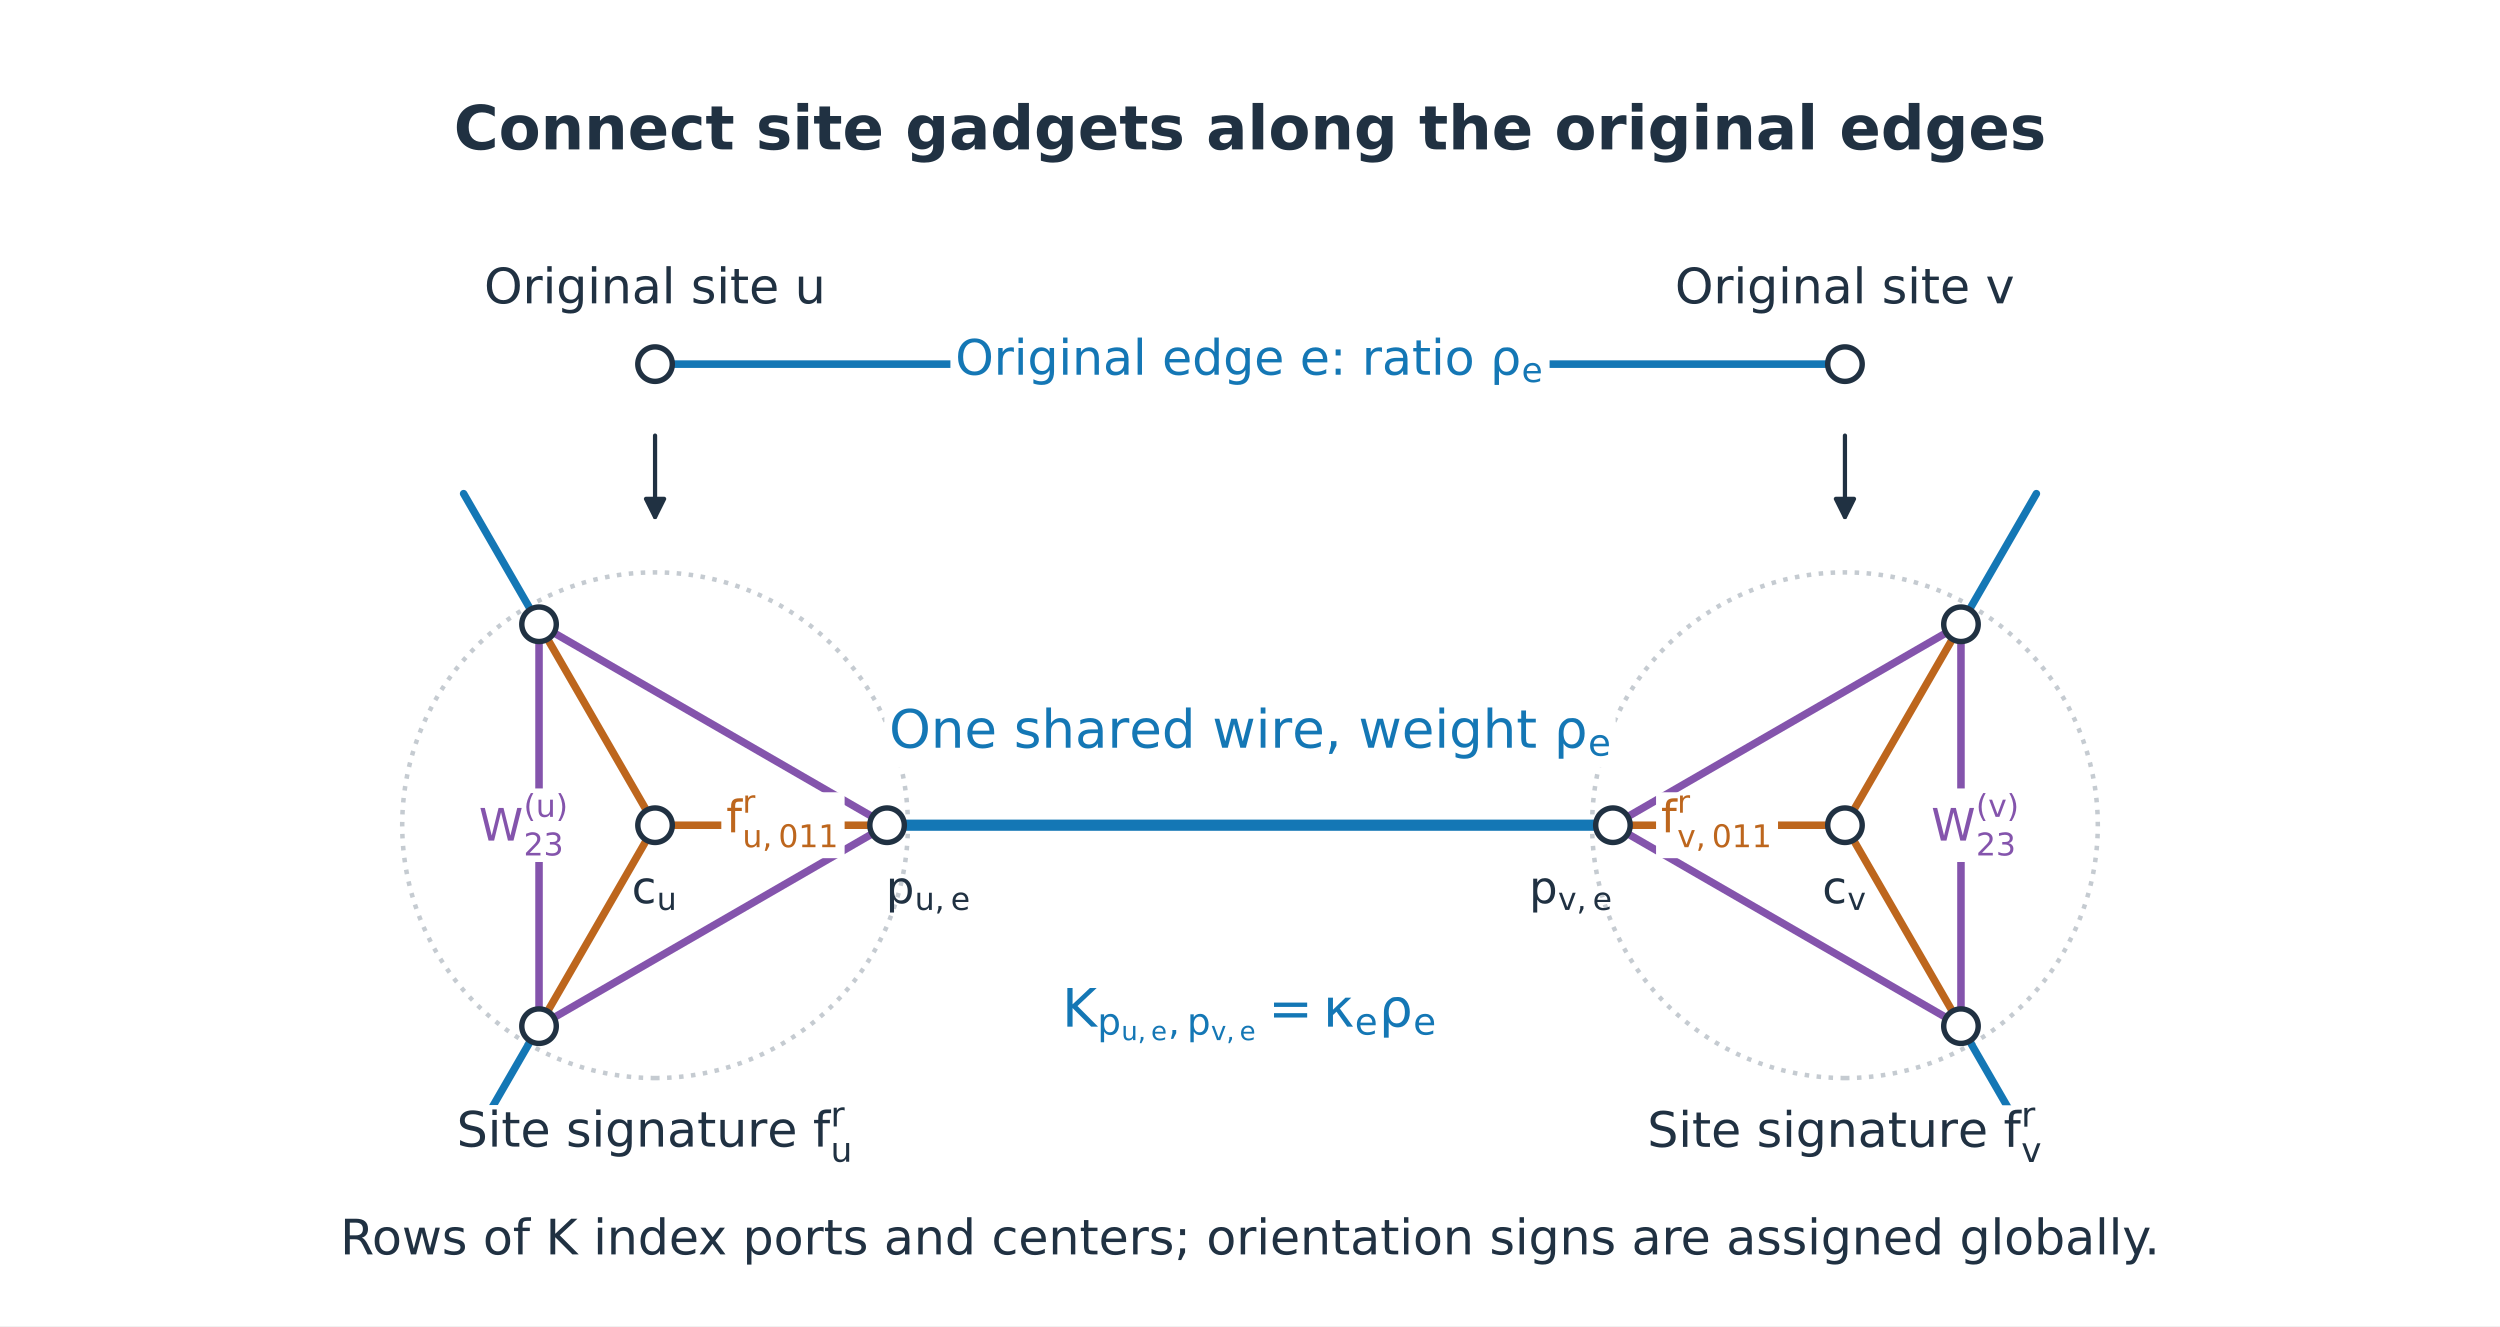
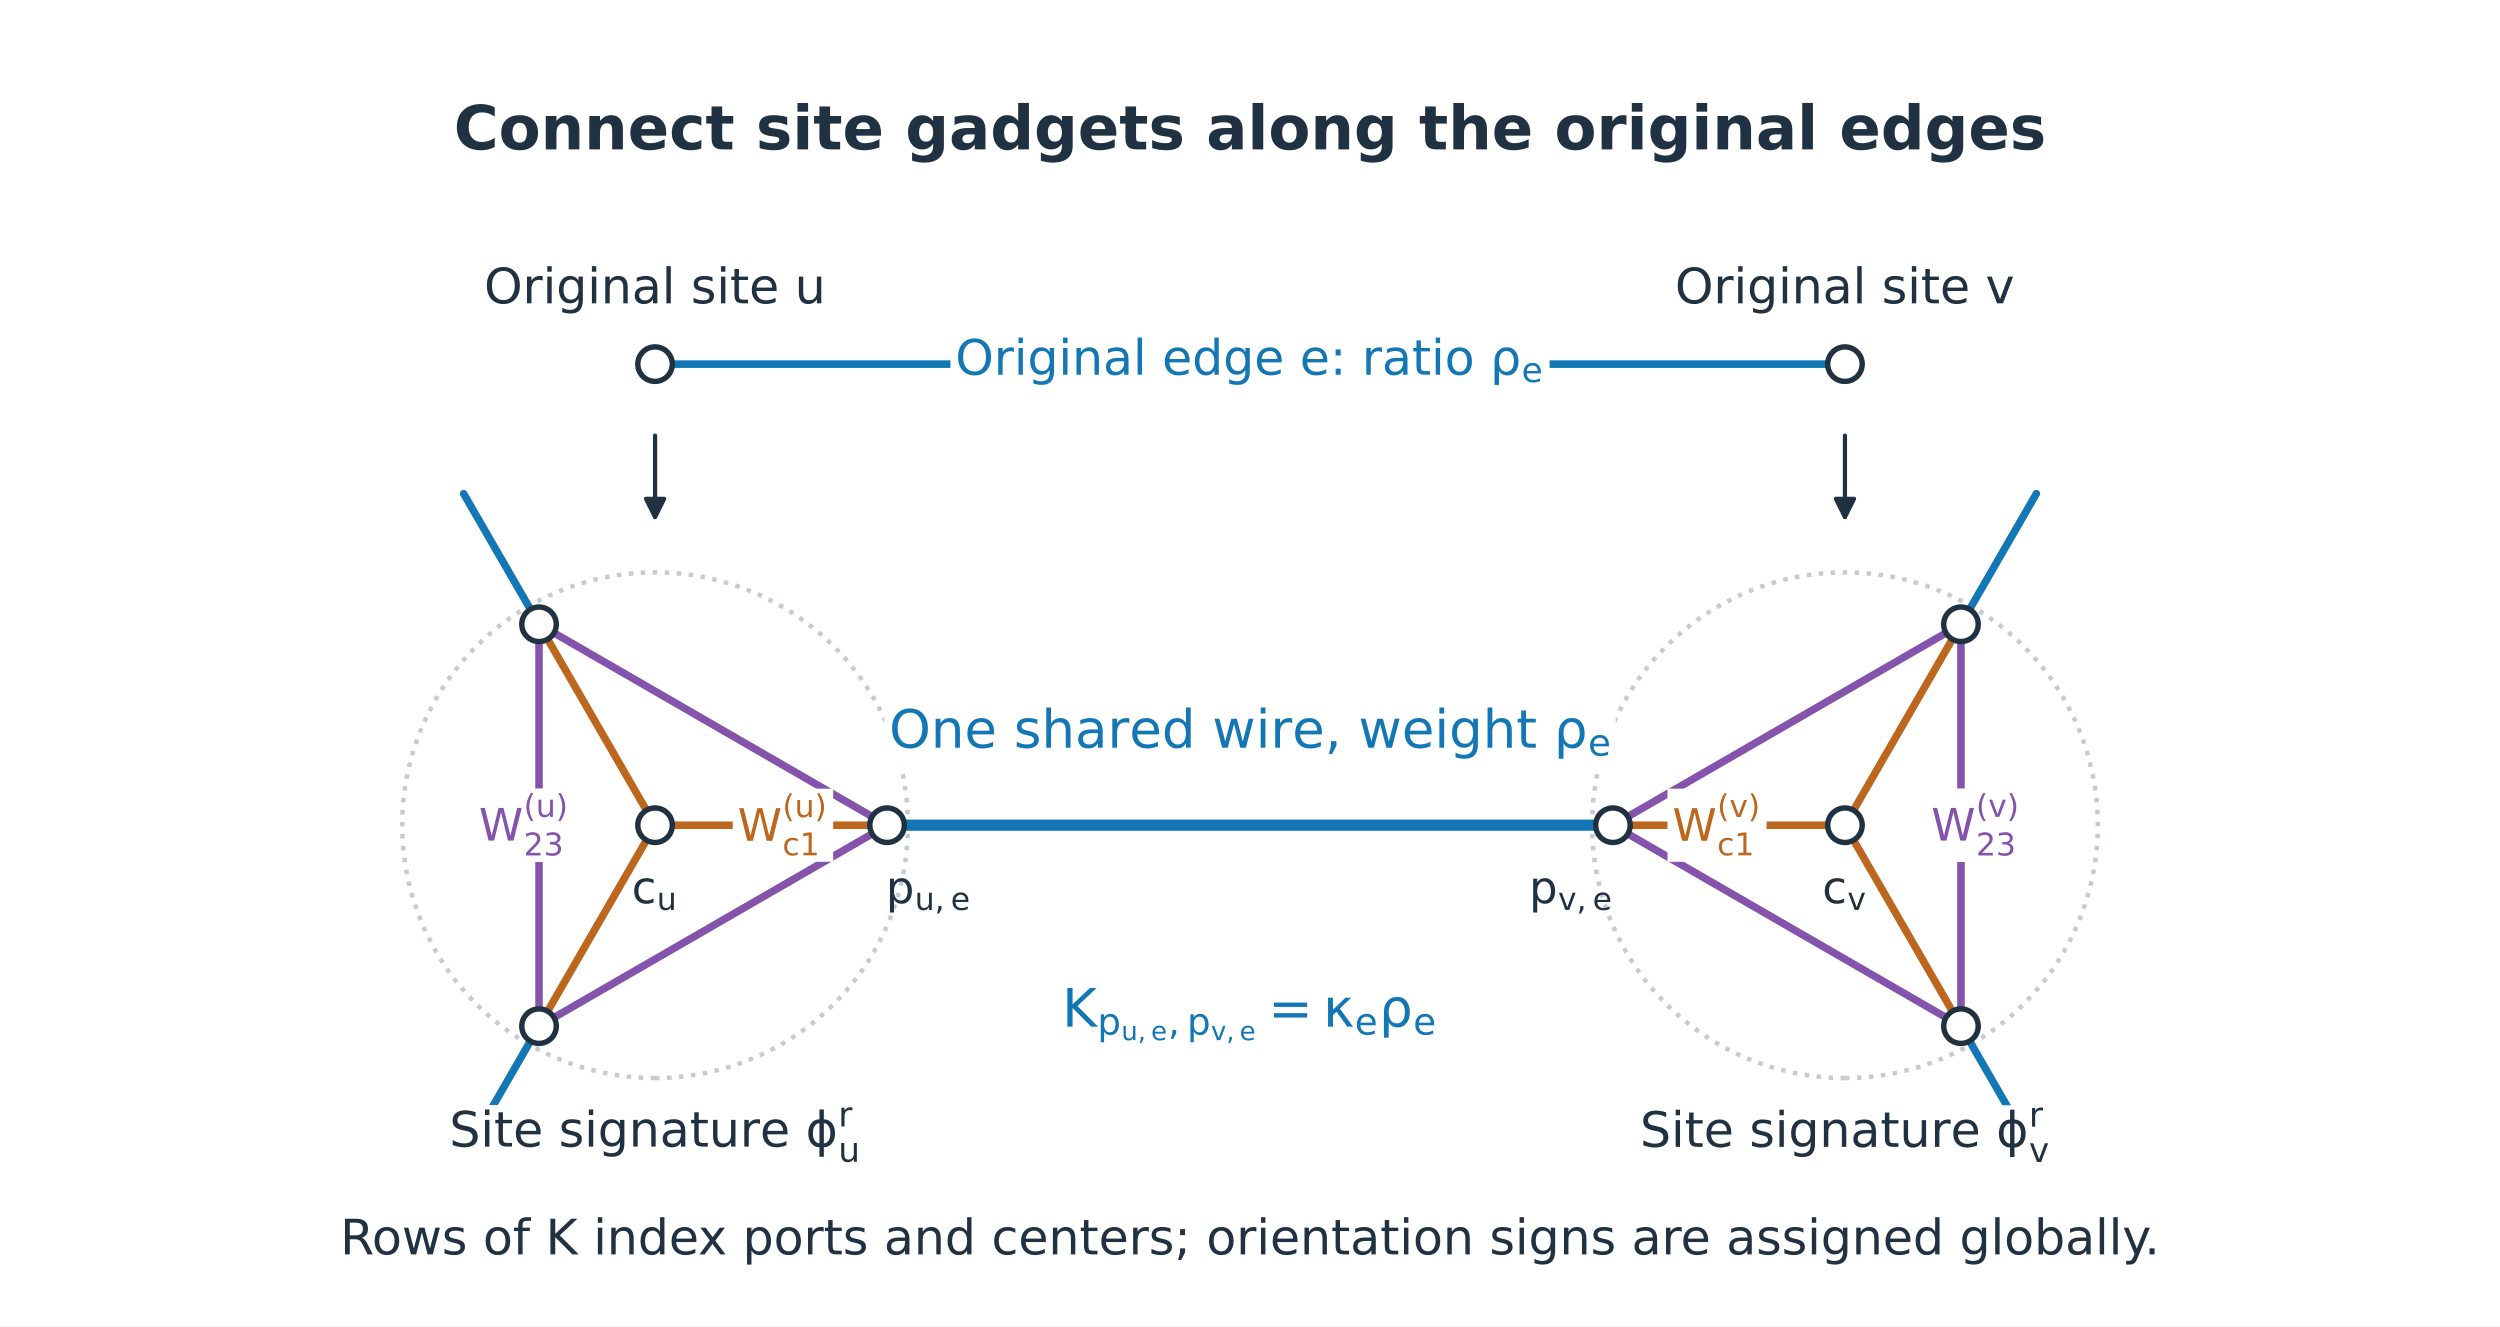
<svg xmlns="http://www.w3.org/2000/svg" width="828pt" height="439.2pt" viewBox="0 0 828 439.2" version="1.1">
  <defs>
    <style type="text/css">*{stroke-linejoin: round; stroke-linecap: butt}</style>
  </defs>
  <g id="figure_1">
    <g id="patch_1">
      <path d="M 0 439.2  L 828 439.2  L 828 0  L 0 0  z " style="fill: #ffffff" />
    </g>
    <g id="axes_1">
      <g id="patch_2">
        <path d="M 216.954 144.273  Q 216.954 158.531 216.954 171.224  " clip-path="url(#p6d165360c4)" style="fill: none; stroke: #203142; stroke-width: 1.4; stroke-linecap: round" />
        <path d="M 219.954 165.224  L 216.954 171.224  L 213.954 165.224  z " clip-path="url(#p6d165360c4)" style="fill: #203142; stroke: #203142; stroke-width: 1.4; stroke-linecap: round" />
      </g>
      <g id="patch_3">
        <path d="M 611.046 144.273  Q 611.046 158.531 611.046 171.224  " clip-path="url(#p6d165360c4)" style="fill: none; stroke: #203142; stroke-width: 1.4; stroke-linecap: round" />
        <path d="M 614.046 165.224  L 611.046 171.224  L 608.046 165.224  z " clip-path="url(#p6d165360c4)" style="fill: #203142; stroke: #203142; stroke-width: 1.4; stroke-linecap: round" />
      </g>
      <g id="patch_4">
        <path d="M 216.954 357.058  C 239.163 357.058 260.466 348.234 276.17 332.529  C 291.874 316.825 300.698 295.522 300.698 273.313  C 300.698 251.104 291.874 229.801 276.17 214.096  C 260.466 198.392 239.163 189.568 216.954 189.568  C 194.744 189.568 173.441 198.392 157.737 214.096  C 142.033 229.801 133.209 251.104 133.209 273.313  C 133.209 295.522 142.033 316.825 157.737 332.529  C 173.441 348.234 194.744 357.058 216.954 357.058  L 216.954 357.058  z " clip-path="url(#p6d165360c4)" style="fill: none; stroke-dasharray: 1.5,2.475; stroke-dashoffset: 0; stroke: #c5cbd1; stroke-width: 1.5; stroke-linejoin: miter" />
      </g>
      <g id="patch_5">
        <path d="M 611.046 357.058  C 633.256 357.058 654.559 348.234 670.263 332.529  C 685.967 316.825 694.791 295.522 694.791 273.313  C 694.791 251.104 685.967 229.801 670.263 214.096  C 654.559 198.392 633.256 189.568 611.046 189.568  C 588.837 189.568 567.534 198.392 551.83 214.096  C 536.126 229.801 527.302 251.104 527.302 273.313  C 527.302 295.522 536.126 316.825 551.83 332.529  C 567.534 348.234 588.837 357.058 611.046 357.058  L 611.046 357.058  z " clip-path="url(#p6d165360c4)" style="fill: none; stroke-dasharray: 1.5,2.475; stroke-dashoffset: 0; stroke: #c5cbd1; stroke-width: 1.5; stroke-linejoin: miter" />
      </g>
      <g id="line2d_1">
        <path d="M 216.954 120.602  L 611.046 120.602  " clip-path="url(#p6d165360c4)" style="fill: none; stroke: #1477b5; stroke-width: 2.5; stroke-linecap: round" />
      </g>
      <g id="line2d_2">
        <path d="M 293.802 273.313  L 178.529 206.761  " clip-path="url(#p6d165360c4)" style="fill: none; stroke: #8454ac; stroke-width: 2.5; stroke-linecap: round" />
      </g>
      <g id="line2d_3">
        <path d="M 293.802 273.313  L 178.529 339.865  " clip-path="url(#p6d165360c4)" style="fill: none; stroke: #8454ac; stroke-width: 2.5; stroke-linecap: round" />
      </g>
      <g id="line2d_4">
        <path d="M 178.529 206.761  L 178.529 339.865  " clip-path="url(#p6d165360c4)" style="fill: none; stroke: #8454ac; stroke-width: 2.5; stroke-linecap: round" />
      </g>
      <g id="line2d_5">
        <path d="M 216.954 273.313  L 293.802 273.313  " clip-path="url(#p6d165360c4)" style="fill: none; stroke: #bd661d; stroke-width: 2.5; stroke-linecap: round" />
      </g>
      <g id="line2d_6">
        <path d="M 216.954 273.313  L 178.529 206.761  " clip-path="url(#p6d165360c4)" style="fill: none; stroke: #bd661d; stroke-width: 2.5; stroke-linecap: round" />
      </g>
      <g id="line2d_7">
        <path d="M 216.954 273.313  L 178.529 339.865  " clip-path="url(#p6d165360c4)" style="fill: none; stroke: #bd661d; stroke-width: 2.5; stroke-linecap: round" />
      </g>
      <g id="line2d_8">
        <path d="M 178.529 206.761  L 153.554 163.501  " clip-path="url(#p6d165360c4)" style="fill: none; stroke: #1477b5; stroke-width: 2.5; stroke-linecap: round" />
      </g>
      <g id="line2d_9">
        <path d="M 178.529 339.865  L 153.554 383.124  " clip-path="url(#p6d165360c4)" style="fill: none; stroke: #1477b5; stroke-width: 2.5; stroke-linecap: round" />
      </g>
      <g id="line2d_10">
        <path d="M 534.198 273.313  L 649.471 339.865  " clip-path="url(#p6d165360c4)" style="fill: none; stroke: #8454ac; stroke-width: 2.5; stroke-linecap: round" />
      </g>
      <g id="line2d_11">
        <path d="M 534.198 273.313  L 649.471 206.761  " clip-path="url(#p6d165360c4)" style="fill: none; stroke: #8454ac; stroke-width: 2.5; stroke-linecap: round" />
      </g>
      <g id="line2d_12">
        <path d="M 649.471 339.865  L 649.471 206.761  " clip-path="url(#p6d165360c4)" style="fill: none; stroke: #8454ac; stroke-width: 2.5; stroke-linecap: round" />
      </g>
      <g id="line2d_13">
        <path d="M 611.046 273.313  L 534.198 273.313  " clip-path="url(#p6d165360c4)" style="fill: none; stroke: #bd661d; stroke-width: 2.5; stroke-linecap: round" />
      </g>
      <g id="line2d_14">
        <path d="M 611.046 273.313  L 649.471 339.865  " clip-path="url(#p6d165360c4)" style="fill: none; stroke: #bd661d; stroke-width: 2.5; stroke-linecap: round" />
      </g>
      <g id="line2d_15">
        <path d="M 611.046 273.313  L 649.471 206.761  " clip-path="url(#p6d165360c4)" style="fill: none; stroke: #bd661d; stroke-width: 2.5; stroke-linecap: round" />
      </g>
      <g id="line2d_16">
        <path d="M 649.471 339.865  L 674.446 383.124  " clip-path="url(#p6d165360c4)" style="fill: none; stroke: #1477b5; stroke-width: 2.5; stroke-linecap: round" />
      </g>
      <g id="line2d_17">
        <path d="M 649.471 206.761  L 674.446 163.501  " clip-path="url(#p6d165360c4)" style="fill: none; stroke: #1477b5; stroke-width: 2.5; stroke-linecap: round" />
      </g>
      <g id="line2d_18">
        <path d="M 293.802 273.313  L 534.198 273.313  " clip-path="url(#p6d165360c4)" style="fill: none; stroke: #1477b5; stroke-width: 3.7; stroke-linecap: round" />
      </g>
      <g id="text_1">
        <text style="font-weight: 700; font-size: 20.25px; font-family: 'DejaVu Sans'; text-anchor: middle; fill: #203142" x="414" y="49.488" transform="rotate(-0 414 49.488)">Connect site gadgets along the original edges</text>
      </g>
      <g id="patch_6">
        <path d="M 216.954 126.316  C 218.469 126.316 219.923 125.714 220.994 124.643  C 222.066 123.571 222.668 122.117 222.668 120.602  C 222.668 119.086 222.066 117.633 220.994 116.561  C 219.923 115.49 218.469 114.888 216.954 114.888  C 215.438 114.888 213.984 115.49 212.913 116.561  C 211.841 117.633 211.239 119.086 211.239 120.602  C 211.239 122.117 211.841 123.571 212.913 124.643  C 213.984 125.714 215.438 126.316 216.954 126.316  z " clip-path="url(#p6d165360c4)" style="fill: #ffffff; stroke: #203142; stroke-width: 1.8; stroke-linejoin: miter" />
      </g>
      <g id="patch_7">
        <path d="M 611.046 126.316  C 612.562 126.316 614.016 125.714 615.087 124.643  C 616.159 123.571 616.761 122.117 616.761 120.602  C 616.761 119.086 616.159 117.633 615.087 116.561  C 614.016 115.49 612.562 114.888 611.046 114.888  C 609.531 114.888 608.077 115.49 607.006 116.561  C 605.934 117.633 605.332 119.086 605.332 120.602  C 605.332 122.117 605.934 123.571 607.006 124.643  C 608.077 125.714 609.531 126.316 611.046 126.316  z " clip-path="url(#p6d165360c4)" style="fill: #ffffff; stroke: #203142; stroke-width: 1.8; stroke-linejoin: miter" />
      </g>
      <g id="patch_8">
        <path d="M 293.802 279.027  C 295.317 279.027 296.771 278.425 297.842 277.354  C 298.914 276.282 299.516 274.828 299.516 273.313  C 299.516 271.798 298.914 270.344 297.842 269.272  C 296.771 268.201 295.317 267.599 293.802 267.599  C 292.286 267.599 290.833 268.201 289.761 269.272  C 288.689 270.344 288.087 271.798 288.087 273.313  C 288.087 274.828 288.689 276.282 289.761 277.354  C 290.833 278.425 292.286 279.027 293.802 279.027  z " clip-path="url(#p6d165360c4)" style="fill: #ffffff; stroke: #203142; stroke-width: 1.8; stroke-linejoin: miter" />
      </g>
      <g id="patch_9">
        <path d="M 178.529 212.475  C 180.045 212.475 181.499 211.873 182.57 210.801  C 183.642 209.73 184.244 208.276 184.244 206.761  C 184.244 205.245 183.642 203.791 182.57 202.72  C 181.499 201.648 180.045 201.046 178.529 201.046  C 177.014 201.046 175.56 201.648 174.489 202.72  C 173.417 203.791 172.815 205.245 172.815 206.761  C 172.815 208.276 173.417 209.73 174.489 210.801  C 175.56 211.873 177.014 212.475 178.529 212.475  z " clip-path="url(#p6d165360c4)" style="fill: #ffffff; stroke: #203142; stroke-width: 1.8; stroke-linejoin: miter" />
      </g>
      <g id="patch_10">
        <path d="M 178.529 345.58  C 180.045 345.58 181.499 344.978 182.57 343.906  C 183.642 342.834 184.244 341.381 184.244 339.865  C 184.244 338.35 183.642 336.896 182.57 335.825  C 181.499 334.753 180.045 334.151 178.529 334.151  C 177.014 334.151 175.56 334.753 174.489 335.825  C 173.417 336.896 172.815 338.35 172.815 339.865  C 172.815 341.381 173.417 342.834 174.489 343.906  C 175.56 344.978 177.014 345.58 178.529 345.58  z " clip-path="url(#p6d165360c4)" style="fill: #ffffff; stroke: #203142; stroke-width: 1.8; stroke-linejoin: miter" />
      </g>
      <g id="patch_11">
        <path d="M 216.954 279.027  C 218.469 279.027 219.923 278.425 220.994 277.354  C 222.066 276.282 222.668 274.828 222.668 273.313  C 222.668 271.798 222.066 270.344 220.994 269.272  C 219.923 268.201 218.469 267.599 216.954 267.599  C 215.438 267.599 213.984 268.201 212.913 269.272  C 211.841 270.344 211.239 271.798 211.239 273.313  C 211.239 274.828 211.841 276.282 212.913 277.354  C 213.984 278.425 215.438 279.027 216.954 279.027  z " clip-path="url(#p6d165360c4)" style="fill: #ffffff; stroke: #203142; stroke-width: 1.8; stroke-linejoin: miter" />
      </g>
      <g id="patch_12">
        <path d="M 534.198 279.027  C 535.714 279.027 537.167 278.425 538.239 277.354  C 539.311 276.282 539.913 274.828 539.913 273.313  C 539.913 271.798 539.311 270.344 538.239 269.272  C 537.167 268.201 535.714 267.599 534.198 267.599  C 532.683 267.599 531.229 268.201 530.158 269.272  C 529.086 270.344 528.484 271.798 528.484 273.313  C 528.484 274.828 529.086 276.282 530.158 277.354  C 531.229 278.425 532.683 279.027 534.198 279.027  z " clip-path="url(#p6d165360c4)" style="fill: #ffffff; stroke: #203142; stroke-width: 1.8; stroke-linejoin: miter" />
      </g>
      <g id="patch_13">
        <path d="M 649.471 345.58  C 650.986 345.58 652.44 344.978 653.511 343.906  C 654.583 342.834 655.185 341.381 655.185 339.865  C 655.185 338.35 654.583 336.896 653.511 335.825  C 652.44 334.753 650.986 334.151 649.471 334.151  C 647.955 334.151 646.501 334.753 645.43 335.825  C 644.358 336.896 643.756 338.35 643.756 339.865  C 643.756 341.381 644.358 342.834 645.43 343.906  C 646.501 344.978 647.955 345.58 649.471 345.58  z " clip-path="url(#p6d165360c4)" style="fill: #ffffff; stroke: #203142; stroke-width: 1.8; stroke-linejoin: miter" />
      </g>
      <g id="patch_14">
        <path d="M 649.471 212.475  C 650.986 212.475 652.44 211.873 653.511 210.801  C 654.583 209.73 655.185 208.276 655.185 206.761  C 655.185 205.245 654.583 203.791 653.511 202.72  C 652.44 201.648 650.986 201.046 649.471 201.046  C 647.955 201.046 646.501 201.648 645.43 202.72  C 644.358 203.791 643.756 205.245 643.756 206.761  C 643.756 208.276 644.358 209.73 645.43 210.801  C 646.501 211.873 647.955 212.475 649.471 212.475  z " clip-path="url(#p6d165360c4)" style="fill: #ffffff; stroke: #203142; stroke-width: 1.8; stroke-linejoin: miter" />
      </g>
      <g id="patch_15">
        <path d="M 611.046 279.027  C 612.562 279.027 614.016 278.425 615.087 277.354  C 616.159 276.282 616.761 274.828 616.761 273.313  C 616.761 271.798 616.159 270.344 615.087 269.272  C 614.016 268.201 612.562 267.599 611.046 267.599  C 609.531 267.599 608.077 268.201 607.006 269.272  C 605.934 270.344 605.332 271.798 605.332 273.313  C 605.332 274.828 605.934 276.282 607.006 277.354  C 608.077 278.425 609.531 279.027 611.046 279.027  z " clip-path="url(#p6d165360c4)" style="fill: #ffffff; stroke: #203142; stroke-width: 1.8; stroke-linejoin: miter" />
      </g>
      <g id="text_2">
        <g id="patch_16">
          <path d="M 158.715 106.678  L 275.193 106.678  L 275.193 87.234  L 158.715 87.234  z " style="fill: #ffffff" />
        </g>
        <g style="fill: #203142" transform="translate(160.3345 101.1665)">
          <text>
            <tspan x="0" y="-0.703" style="font-size: 16.2px; font-family: 'DejaVu Sans'; fill: #203142">O</tspan>
            <tspan x="12.741" y="-0.703" style="font-size: 16.2px; font-family: 'DejaVu Sans'; fill: #203142">r</tspan>
            <tspan x="19.397" y="-0.703" style="font-size: 16.2px; font-family: 'DejaVu Sans'; fill: #203142">i</tspan>
            <tspan x="23.894" y="-0.703" style="font-size: 16.2px; font-family: 'DejaVu Sans'; fill: #203142">g</tspan>
            <tspan x="34.169" y="-0.703" style="font-size: 16.2px; font-family: 'DejaVu Sans'; fill: #203142">i</tspan>
            <tspan x="38.667" y="-0.703" style="font-size: 16.2px; font-family: 'DejaVu Sans'; fill: #203142">n</tspan>
            <tspan x="48.926" y="-0.703" style="font-size: 16.2px; font-family: 'DejaVu Sans'; fill: #203142">a</tspan>
            <tspan x="58.846" y="-0.703" style="font-size: 16.2px; font-family: 'DejaVu Sans'; fill: #203142">l</tspan>
            <tspan x="63.343" y="-0.703" style="font-size: 16.2px; font-family: 'DejaVu Sans'; fill: #203142"> </tspan>
            <tspan x="68.489" y="-0.703" style="font-size: 16.2px; font-family: 'DejaVu Sans'; fill: #203142">s</tspan>
            <tspan x="76.922" y="-0.703" style="font-size: 16.2px; font-family: 'DejaVu Sans'; fill: #203142">i</tspan>
            <tspan x="81.42" y="-0.703" style="font-size: 16.2px; font-family: 'DejaVu Sans'; fill: #203142">t</tspan>
            <tspan x="87.767" y="-0.703" style="font-size: 16.2px; font-family: 'DejaVu Sans'; fill: #203142">e</tspan>
            <tspan x="97.726" y="-0.703" style="font-size: 16.2px; font-family: 'DejaVu Sans'; fill: #203142"> </tspan>
            <tspan x="102.871" y="-0.703" style="font-size: 16.2px; font-family: 'DejaVu Sans'; fill: #203142">u</tspan>
          </text>
        </g>
      </g>
      <g id="text_3">
        <g id="patch_17">
          <path d="M 553.131 106.678  L 668.961 106.678  L 668.961 87.234  L 553.131 87.234  z " style="fill: #ffffff" />
        </g>
        <g style="fill: #203142" transform="translate(554.7515 101.1665)">
          <text>
            <tspan x="0" y="-0.703" style="font-size: 16.2px; font-family: 'DejaVu Sans'; fill: #203142">O</tspan>
            <tspan x="12.741" y="-0.703" style="font-size: 16.2px; font-family: 'DejaVu Sans'; fill: #203142">r</tspan>
            <tspan x="19.397" y="-0.703" style="font-size: 16.2px; font-family: 'DejaVu Sans'; fill: #203142">i</tspan>
            <tspan x="23.894" y="-0.703" style="font-size: 16.2px; font-family: 'DejaVu Sans'; fill: #203142">g</tspan>
            <tspan x="34.169" y="-0.703" style="font-size: 16.2px; font-family: 'DejaVu Sans'; fill: #203142">i</tspan>
            <tspan x="38.667" y="-0.703" style="font-size: 16.2px; font-family: 'DejaVu Sans'; fill: #203142">n</tspan>
            <tspan x="48.926" y="-0.703" style="font-size: 16.2px; font-family: 'DejaVu Sans'; fill: #203142">a</tspan>
            <tspan x="58.846" y="-0.703" style="font-size: 16.2px; font-family: 'DejaVu Sans'; fill: #203142">l</tspan>
            <tspan x="63.343" y="-0.703" style="font-size: 16.2px; font-family: 'DejaVu Sans'; fill: #203142"> </tspan>
            <tspan x="68.489" y="-0.703" style="font-size: 16.2px; font-family: 'DejaVu Sans'; fill: #203142">s</tspan>
            <tspan x="76.922" y="-0.703" style="font-size: 16.2px; font-family: 'DejaVu Sans'; fill: #203142">i</tspan>
            <tspan x="81.42" y="-0.703" style="font-size: 16.2px; font-family: 'DejaVu Sans'; fill: #203142">t</tspan>
            <tspan x="87.767" y="-0.703" style="font-size: 16.2px; font-family: 'DejaVu Sans'; fill: #203142">e</tspan>
            <tspan x="97.726" y="-0.703" style="font-size: 16.2px; font-family: 'DejaVu Sans'; fill: #203142"> </tspan>
            <tspan x="102.871" y="-0.703" style="font-size: 16.2px; font-family: 'DejaVu Sans'; fill: #203142">v</tspan>
          </text>
        </g>
      </g>
      <g id="text_4">
        <g id="patch_18">
          <path d="M 314.775 130.324  L 513.225 130.324  L 513.225 110.88  L 314.775 110.88  z " style="fill: #ffffff" />
        </g>
        <g style="fill: #1477b5" transform="translate(316.395 124.812)">
          <text>
            <tspan x="0" y="-0.703" style="font-size: 16.2px; font-family: 'DejaVu Sans'; fill: #1477b5">O</tspan>
            <tspan x="12.741" y="-0.703" style="font-size: 16.2px; font-family: 'DejaVu Sans'; fill: #1477b5">r</tspan>
            <tspan x="19.397" y="-0.703" style="font-size: 16.2px; font-family: 'DejaVu Sans'; fill: #1477b5">i</tspan>
            <tspan x="23.894" y="-0.703" style="font-size: 16.2px; font-family: 'DejaVu Sans'; fill: #1477b5">g</tspan>
            <tspan x="34.169" y="-0.703" style="font-size: 16.2px; font-family: 'DejaVu Sans'; fill: #1477b5">i</tspan>
            <tspan x="38.667" y="-0.703" style="font-size: 16.2px; font-family: 'DejaVu Sans'; fill: #1477b5">n</tspan>
            <tspan x="48.926" y="-0.703" style="font-size: 16.2px; font-family: 'DejaVu Sans'; fill: #1477b5">a</tspan>
            <tspan x="58.846" y="-0.703" style="font-size: 16.2px; font-family: 'DejaVu Sans'; fill: #1477b5">l</tspan>
            <tspan x="63.343" y="-0.703" style="font-size: 16.2px; font-family: 'DejaVu Sans'; fill: #1477b5"> </tspan>
            <tspan x="68.489" y="-0.703" style="font-size: 16.2px; font-family: 'DejaVu Sans'; fill: #1477b5">e</tspan>
            <tspan x="78.448" y="-0.703" style="font-size: 16.2px; font-family: 'DejaVu Sans'; fill: #1477b5">d</tspan>
            <tspan x="88.723" y="-0.703" style="font-size: 16.2px; font-family: 'DejaVu Sans'; fill: #1477b5">g</tspan>
            <tspan x="98.998" y="-0.703" style="font-size: 16.2px; font-family: 'DejaVu Sans'; fill: #1477b5">e</tspan>
            <tspan x="108.957" y="-0.703" style="font-size: 16.2px; font-family: 'DejaVu Sans'; fill: #1477b5"> </tspan>
            <tspan x="114.103" y="-0.703" style="font-size: 16.2px; font-family: 'DejaVu Sans'; fill: #1477b5">e</tspan>
            <tspan x="124.062" y="-0.703" style="font-size: 16.2px; font-family: 'DejaVu Sans'; fill: #1477b5">:</tspan>
            <tspan x="129.516" y="-0.703" style="font-size: 16.2px; font-family: 'DejaVu Sans'; fill: #1477b5"> </tspan>
            <tspan x="134.661" y="-0.703" style="font-size: 16.2px; font-family: 'DejaVu Sans'; fill: #1477b5">r</tspan>
            <tspan x="141.317" y="-0.703" style="font-size: 16.2px; font-family: 'DejaVu Sans'; fill: #1477b5">a</tspan>
            <tspan x="151.236" y="-0.703" style="font-size: 16.2px; font-family: 'DejaVu Sans'; fill: #1477b5">t</tspan>
            <tspan x="157.583" y="-0.703" style="font-size: 16.2px; font-family: 'DejaVu Sans'; fill: #1477b5">i</tspan>
            <tspan x="162.081" y="-0.703" style="font-size: 16.2px; font-family: 'DejaVu Sans'; fill: #1477b5">o</tspan>
            <tspan x="171.984" y="-0.703" style="font-size: 16.2px; font-family: 'DejaVu Sans'; fill: #1477b5"> </tspan>
            <tspan x="177.13" y="-0.703" style="font-size: 16.2px; font-family: 'DejaVu Sans'; fill: #1477b5">ρ</tspan>
            <tspan x="187.56" y="1.727" style="font-size: 11.34px; font-family: 'DejaVu Sans'; fill: #1477b5">e</tspan>
          </text>
        </g>
      </g>
      <g id="text_5">
        <g style="fill: #203142" transform="translate(209.2315 299.8308)">
          <text>
            <tspan x="0" y="-0.688" style="font-size: 14.85px; font-family: 'DejaVu Sans'; fill: #203142">c</tspan>
            <tspan x="8.303" y="1.54" style="font-size: 10.395px; font-family: 'DejaVu Sans'; fill: #203142">u</tspan>
          </text>
        </g>
      </g>
      <g id="text_6">
        <g id="patch_19">
          <path d="M 156.971 285.49  L 190.235 285.49  L 190.235 261.136  L 156.971 261.136  z " style="fill: #ffffff" />
        </g>
        <g style="fill: #8454ac" transform="translate(158.6048 278.659)">
          <text>
            <tspan x="0" y="-0.25" style="font-size: 14.85px; font-family: 'DejaVu Sans'; fill: #8454ac">W</tspan>
            <tspan x="14.819" y="-8.114" style="font-size: 10.395px; font-family: 'DejaVu Sans'; fill: #8454ac">(</tspan>
            <tspan x="14.819" y="4.677" style="font-size: 10.395px; font-family: 'DejaVu Sans'; fill: #8454ac">2</tspan>
            <tspan x="18.873" y="-8.114" style="font-size: 10.395px; font-family: 'DejaVu Sans'; fill: #8454ac">u</tspan>
            <tspan x="21.43" y="4.677" style="font-size: 10.395px; font-family: 'DejaVu Sans'; fill: #8454ac">3</tspan>
            <tspan x="25.458" y="-8.114" style="font-size: 10.395px; font-family: 'DejaVu Sans'; fill: #8454ac">)</tspan>
          </text>
        </g>
      </g>
      <g id="text_7">
        <g id="patch_20">
-           <path d="M 238.9 284.228  L 279.737 284.228  L 279.737 262.398  L 238.9 262.398  z " style="fill: #ffffff" />
-         </g>
-         <g style="fill: #bd661d" transform="translate(240.5333 276.3572)">
-           <text>
-             <tspan x="0" y="-0.684" style="font-size: 14.85px; font-family: 'DejaVu Sans'; fill: #bd661d">f</tspan>
-             <tspan x="5.368" y="-7.181" style="font-size: 10.395px; font-family: 'DejaVu Sans'; fill: #bd661d">r</tspan>
-             <tspan x="5.368" y="4.242" style="font-size: 10.395px; font-family: 'DejaVu Sans'; fill: #bd661d">u</tspan>
-             <tspan x="11.953" y="4.242" style="font-size: 10.395px; font-family: 'DejaVu Sans'; fill: #bd661d">,</tspan>
-             <tspan x="17.281" y="4.242" style="font-size: 10.395px; font-family: 'DejaVu Sans'; fill: #bd661d">0</tspan>
-             <tspan x="23.891" y="4.242" style="font-size: 10.395px; font-family: 'DejaVu Sans'; fill: #bd661d">1</tspan>
-             <tspan x="30.502" y="4.242" style="font-size: 10.395px; font-family: 'DejaVu Sans'; fill: #bd661d">1</tspan>
+           <path d="M 242.687 285.416  L 275.951 285.416  L 275.951 261.21  L 242.687 261.21  z " style="fill: #ffffff" />
+         </g>
+         <g style="fill: #bd661d" transform="translate(244.32 278.7332)">
+           <text>
+             <tspan x="0" y="-0.25" style="font-size: 14.85px; font-family: 'DejaVu Sans'; fill: #bd661d">W</tspan>
+             <tspan x="14.819" y="-8.114" style="font-size: 10.395px; font-family: 'DejaVu Sans'; fill: #bd661d">(</tspan>
+             <tspan x="14.819" y="4.545" style="font-size: 10.395px; font-family: 'DejaVu Sans'; fill: #bd661d">c</tspan>
+             <tspan x="18.873" y="-8.114" style="font-size: 10.395px; font-family: 'DejaVu Sans'; fill: #bd661d">u</tspan>
+             <tspan x="20.532" y="4.545" style="font-size: 10.395px; font-family: 'DejaVu Sans'; fill: #bd661d">1</tspan>
+             <tspan x="25.458" y="-8.114" style="font-size: 10.395px; font-family: 'DejaVu Sans'; fill: #bd661d">)</tspan>
          </text>
        </g>
      </g>
      <g id="text_8">
        <g id="patch_21">
-           <path d="M 149.643 387.535  L 284.265 387.535  L 284.265 365.989  L 149.643 365.989  z " style="fill: #ffffff" />
-         </g>
-         <g style="fill: #203142" transform="translate(151.2625 380.7314)">
+           <path d="M 147.213 387.535  L 286.695 387.535  L 286.695 365.989  L 147.213 365.989  z " style="fill: #ffffff" />
+         </g>
+         <g style="fill: #203142" transform="translate(148.8325 380.7314)">
          <text>
            <tspan x="0" y="-0.966" style="font-size: 16.2px; font-family: 'DejaVu Sans'; fill: #203142">S</tspan>
            <tspan x="10.275" y="-0.966" style="font-size: 16.2px; font-family: 'DejaVu Sans'; fill: #203142">i</tspan>
            <tspan x="14.773" y="-0.966" style="font-size: 16.2px; font-family: 'DejaVu Sans'; fill: #203142">t</tspan>
            <tspan x="21.12" y="-0.966" style="font-size: 16.2px; font-family: 'DejaVu Sans'; fill: #203142">e</tspan>
            <tspan x="31.079" y="-0.966" style="font-size: 16.2px; font-family: 'DejaVu Sans'; fill: #203142"> </tspan>
            <tspan x="36.224" y="-0.966" style="font-size: 16.2px; font-family: 'DejaVu Sans'; fill: #203142">s</tspan>
            <tspan x="44.658" y="-0.966" style="font-size: 16.2px; font-family: 'DejaVu Sans'; fill: #203142">i</tspan>
            <tspan x="49.155" y="-0.966" style="font-size: 16.2px; font-family: 'DejaVu Sans'; fill: #203142">g</tspan>
            <tspan x="59.431" y="-0.966" style="font-size: 16.2px; font-family: 'DejaVu Sans'; fill: #203142">n</tspan>
            <tspan x="69.69" y="-0.966" style="font-size: 16.2px; font-family: 'DejaVu Sans'; fill: #203142">a</tspan>
            <tspan x="79.61" y="-0.966" style="font-size: 16.2px; font-family: 'DejaVu Sans'; fill: #203142">t</tspan>
            <tspan x="85.957" y="-0.966" style="font-size: 16.2px; font-family: 'DejaVu Sans'; fill: #203142">u</tspan>
            <tspan x="96.216" y="-0.966" style="font-size: 16.2px; font-family: 'DejaVu Sans'; fill: #203142">r</tspan>
            <tspan x="102.871" y="-0.966" style="font-size: 16.2px; font-family: 'DejaVu Sans'; fill: #203142">e</tspan>
            <tspan x="112.83" y="-0.966" style="font-size: 16.2px; font-family: 'DejaVu Sans'; fill: #203142"> </tspan>
-             <tspan x="117.976" y="-0.966" style="font-size: 16.2px; font-family: 'DejaVu Sans'; fill: #203142">f</tspan>
-             <tspan x="123.83" y="-7.656" style="font-size: 11.34px; font-family: 'DejaVu Sans'; fill: #203142">r</tspan>
-             <tspan x="123.83" y="4.04" style="font-size: 11.34px; font-family: 'DejaVu Sans'; fill: #203142">u</tspan>
+             <tspan x="117.976" y="-0.966" style="font-size: 16.2px; font-family: 'DejaVu Sans'; fill: #203142">ϕ</tspan>
+             <tspan x="128.809" y="-7.656" style="font-size: 11.34px; font-family: 'DejaVu Sans'; fill: #203142">r</tspan>
+             <tspan x="128.809" y="4.04" style="font-size: 11.34px; font-family: 'DejaVu Sans'; fill: #203142">u</tspan>
          </text>
        </g>
      </g>
      <g id="text_9">
        <g style="fill: #203142" transform="translate(603.5472 299.8308)">
          <text>
            <tspan x="0" y="-0.688" style="font-size: 14.85px; font-family: 'DejaVu Sans'; fill: #203142">c</tspan>
            <tspan x="8.303" y="1.54" style="font-size: 10.395px; font-family: 'DejaVu Sans'; fill: #203142">v</tspan>
          </text>
        </g>
      </g>
      <g id="text_10">
        <g id="patch_22">
          <path d="M 637.987 285.49  L 670.806 285.49  L 670.806 261.136  L 637.987 261.136  z " style="fill: #ffffff" />
        </g>
        <g style="fill: #8454ac" transform="translate(639.621 278.659)">
          <text>
            <tspan x="0" y="-0.25" style="font-size: 14.85px; font-family: 'DejaVu Sans'; fill: #8454ac">W</tspan>
            <tspan x="14.819" y="-8.114" style="font-size: 10.395px; font-family: 'DejaVu Sans'; fill: #8454ac">(</tspan>
            <tspan x="14.819" y="4.677" style="font-size: 10.395px; font-family: 'DejaVu Sans'; fill: #8454ac">2</tspan>
            <tspan x="18.873" y="-8.114" style="font-size: 10.395px; font-family: 'DejaVu Sans'; fill: #8454ac">v</tspan>
            <tspan x="21.43" y="4.677" style="font-size: 10.395px; font-family: 'DejaVu Sans'; fill: #8454ac">3</tspan>
            <tspan x="25.022" y="-8.114" style="font-size: 10.395px; font-family: 'DejaVu Sans'; fill: #8454ac">)</tspan>
          </text>
        </g>
      </g>
      <g id="text_11">
        <g id="patch_23">
-           <path d="M 548.485 284.228  L 588.877 284.228  L 588.877 262.398  L 548.485 262.398  z " style="fill: #ffffff" />
-         </g>
-         <g style="fill: #bd661d" transform="translate(550.119 276.3572)">
-           <text>
-             <tspan x="0" y="-0.684" style="font-size: 14.85px; font-family: 'DejaVu Sans'; fill: #bd661d">f</tspan>
-             <tspan x="5.368" y="-7.181" style="font-size: 10.395px; font-family: 'DejaVu Sans'; fill: #bd661d">r</tspan>
-             <tspan x="5.368" y="4.242" style="font-size: 10.395px; font-family: 'DejaVu Sans'; fill: #bd661d">v</tspan>
-             <tspan x="11.517" y="4.242" style="font-size: 10.395px; font-family: 'DejaVu Sans'; fill: #bd661d">,</tspan>
-             <tspan x="16.844" y="4.242" style="font-size: 10.395px; font-family: 'DejaVu Sans'; fill: #bd661d">0</tspan>
-             <tspan x="23.455" y="4.242" style="font-size: 10.395px; font-family: 'DejaVu Sans'; fill: #bd661d">1</tspan>
-             <tspan x="30.066" y="4.242" style="font-size: 10.395px; font-family: 'DejaVu Sans'; fill: #bd661d">1</tspan>
+           <path d="M 552.272 285.416  L 585.091 285.416  L 585.091 261.21  L 552.272 261.21  z " style="fill: #ffffff" />
+         </g>
+         <g style="fill: #bd661d" transform="translate(553.9057 278.7332)">
+           <text>
+             <tspan x="0" y="-0.25" style="font-size: 14.85px; font-family: 'DejaVu Sans'; fill: #bd661d">W</tspan>
+             <tspan x="14.819" y="-8.114" style="font-size: 10.395px; font-family: 'DejaVu Sans'; fill: #bd661d">(</tspan>
+             <tspan x="14.819" y="4.545" style="font-size: 10.395px; font-family: 'DejaVu Sans'; fill: #bd661d">c</tspan>
+             <tspan x="18.873" y="-8.114" style="font-size: 10.395px; font-family: 'DejaVu Sans'; fill: #bd661d">v</tspan>
+             <tspan x="20.532" y="4.545" style="font-size: 10.395px; font-family: 'DejaVu Sans'; fill: #bd661d">1</tspan>
+             <tspan x="25.022" y="-8.114" style="font-size: 10.395px; font-family: 'DejaVu Sans'; fill: #bd661d">)</tspan>
          </text>
        </g>
      </g>
      <g id="text_12">
        <g id="patch_24">
-           <path d="M 543.978 387.454  L 678.114 387.454  L 678.114 366.07  L 543.978 366.07  z " style="fill: #ffffff" />
-         </g>
-         <g style="fill: #203142" transform="translate(545.5985 380.8124)">
+           <path d="M 541.548 387.454  L 680.544 387.454  L 680.544 366.07  L 541.548 366.07  z " style="fill: #ffffff" />
+         </g>
+         <g style="fill: #203142" transform="translate(543.1685 380.8124)">
          <text>
            <tspan x="0" y="-0.966" style="font-size: 16.2px; font-family: 'DejaVu Sans'; fill: #203142">S</tspan>
            <tspan x="10.275" y="-0.966" style="font-size: 16.2px; font-family: 'DejaVu Sans'; fill: #203142">i</tspan>
            <tspan x="14.773" y="-0.966" style="font-size: 16.2px; font-family: 'DejaVu Sans'; fill: #203142">t</tspan>
            <tspan x="21.12" y="-0.966" style="font-size: 16.2px; font-family: 'DejaVu Sans'; fill: #203142">e</tspan>
            <tspan x="31.079" y="-0.966" style="font-size: 16.2px; font-family: 'DejaVu Sans'; fill: #203142"> </tspan>
            <tspan x="36.224" y="-0.966" style="font-size: 16.2px; font-family: 'DejaVu Sans'; fill: #203142">s</tspan>
            <tspan x="44.658" y="-0.966" style="font-size: 16.2px; font-family: 'DejaVu Sans'; fill: #203142">i</tspan>
            <tspan x="49.155" y="-0.966" style="font-size: 16.2px; font-family: 'DejaVu Sans'; fill: #203142">g</tspan>
            <tspan x="59.431" y="-0.966" style="font-size: 16.2px; font-family: 'DejaVu Sans'; fill: #203142">n</tspan>
            <tspan x="69.69" y="-0.966" style="font-size: 16.2px; font-family: 'DejaVu Sans'; fill: #203142">a</tspan>
            <tspan x="79.61" y="-0.966" style="font-size: 16.2px; font-family: 'DejaVu Sans'; fill: #203142">t</tspan>
            <tspan x="85.957" y="-0.966" style="font-size: 16.2px; font-family: 'DejaVu Sans'; fill: #203142">u</tspan>
            <tspan x="96.216" y="-0.966" style="font-size: 16.2px; font-family: 'DejaVu Sans'; fill: #203142">r</tspan>
            <tspan x="102.871" y="-0.966" style="font-size: 16.2px; font-family: 'DejaVu Sans'; fill: #203142">e</tspan>
            <tspan x="112.83" y="-0.966" style="font-size: 16.2px; font-family: 'DejaVu Sans'; fill: #203142"> </tspan>
-             <tspan x="117.976" y="-0.966" style="font-size: 16.2px; font-family: 'DejaVu Sans'; fill: #203142">f</tspan>
-             <tspan x="123.83" y="-7.656" style="font-size: 11.34px; font-family: 'DejaVu Sans'; fill: #203142">r</tspan>
-             <tspan x="123.83" y="4.04" style="font-size: 11.34px; font-family: 'DejaVu Sans'; fill: #203142">v</tspan>
+             <tspan x="117.976" y="-0.966" style="font-size: 16.2px; font-family: 'DejaVu Sans'; fill: #203142">ϕ</tspan>
+             <tspan x="128.809" y="-7.656" style="font-size: 11.34px; font-family: 'DejaVu Sans'; fill: #203142">r</tspan>
+             <tspan x="128.809" y="4.04" style="font-size: 11.34px; font-family: 'DejaVu Sans'; fill: #203142">v</tspan>
          </text>
        </g>
      </g>
      <g id="text_13">
        <g id="patch_25">
          <path d="M 292.905 254.113  L 535.095 254.113  L 535.095 233.399  L 292.905 233.399  z " style="fill: #ffffff" />
        </g>
        <g style="fill: #1477b5" transform="translate(294.4845 248.3169)">
          <text>
            <tspan x="0" y="-0.672" style="font-size: 17.55px; font-family: 'DejaVu Sans'; fill: #1477b5">O</tspan>
            <tspan x="13.811" y="-0.672" style="font-size: 17.55px; font-family: 'DejaVu Sans'; fill: #1477b5">n</tspan>
            <tspan x="24.932" y="-0.672" style="font-size: 17.55px; font-family: 'DejaVu Sans'; fill: #1477b5">e</tspan>
            <tspan x="35.728" y="-0.672" style="font-size: 17.55px; font-family: 'DejaVu Sans'; fill: #1477b5"> </tspan>
            <tspan x="41.305" y="-0.672" style="font-size: 17.55px; font-family: 'DejaVu Sans'; fill: #1477b5">s</tspan>
            <tspan x="50.447" y="-0.672" style="font-size: 17.55px; font-family: 'DejaVu Sans'; fill: #1477b5">h</tspan>
            <tspan x="61.568" y="-0.672" style="font-size: 17.55px; font-family: 'DejaVu Sans'; fill: #1477b5">a</tspan>
            <tspan x="72.321" y="-0.672" style="font-size: 17.55px; font-family: 'DejaVu Sans'; fill: #1477b5">r</tspan>
            <tspan x="79.535" y="-0.672" style="font-size: 17.55px; font-family: 'DejaVu Sans'; fill: #1477b5">e</tspan>
            <tspan x="90.33" y="-0.672" style="font-size: 17.55px; font-family: 'DejaVu Sans'; fill: #1477b5">d</tspan>
            <tspan x="101.469" y="-0.672" style="font-size: 17.55px; font-family: 'DejaVu Sans'; fill: #1477b5"> </tspan>
            <tspan x="107.046" y="-0.672" style="font-size: 17.55px; font-family: 'DejaVu Sans'; fill: #1477b5">w</tspan>
            <tspan x="121.397" y="-0.672" style="font-size: 17.55px; font-family: 'DejaVu Sans'; fill: #1477b5">i</tspan>
            <tspan x="126.272" y="-0.672" style="font-size: 17.55px; font-family: 'DejaVu Sans'; fill: #1477b5">r</tspan>
            <tspan x="133.487" y="-0.672" style="font-size: 17.55px; font-family: 'DejaVu Sans'; fill: #1477b5">e</tspan>
            <tspan x="144.282" y="-0.672" style="font-size: 17.55px; font-family: 'DejaVu Sans'; fill: #1477b5">,</tspan>
            <tspan x="149.86" y="-0.672" style="font-size: 17.55px; font-family: 'DejaVu Sans'; fill: #1477b5"> </tspan>
            <tspan x="155.437" y="-0.672" style="font-size: 17.55px; font-family: 'DejaVu Sans'; fill: #1477b5">w</tspan>
            <tspan x="169.788" y="-0.672" style="font-size: 17.55px; font-family: 'DejaVu Sans'; fill: #1477b5">e</tspan>
            <tspan x="180.584" y="-0.672" style="font-size: 17.55px; font-family: 'DejaVu Sans'; fill: #1477b5">i</tspan>
            <tspan x="185.459" y="-0.672" style="font-size: 17.55px; font-family: 'DejaVu Sans'; fill: #1477b5">g</tspan>
            <tspan x="196.597" y="-0.672" style="font-size: 17.55px; font-family: 'DejaVu Sans'; fill: #1477b5">h</tspan>
            <tspan x="207.718" y="-0.672" style="font-size: 17.55px; font-family: 'DejaVu Sans'; fill: #1477b5">t</tspan>
            <tspan x="214.598" y="-0.672" style="font-size: 17.55px; font-family: 'DejaVu Sans'; fill: #1477b5"> </tspan>
            <tspan x="220.176" y="-0.672" style="font-size: 17.55px; font-family: 'DejaVu Sans'; fill: #1477b5">ρ</tspan>
            <tspan x="231.482" y="1.961" style="font-size: 12.285px; font-family: 'DejaVu Sans'; fill: #1477b5">e</tspan>
          </text>
        </g>
      </g>
      <g id="text_14">
        <g style="fill: #203142" transform="translate(293.4131 299.8308)">
          <text>
            <tspan x="0" y="-0.688" style="font-size: 14.85px; font-family: 'DejaVu Sans'; fill: #203142">p</tspan>
            <tspan x="9.564" y="1.54" style="font-size: 10.395px; font-family: 'DejaVu Sans'; fill: #203142">u</tspan>
            <tspan x="16.15" y="1.54" style="font-size: 10.395px; font-family: 'DejaVu Sans'; fill: #203142">,</tspan>
            <tspan x="21.477" y="1.54" style="font-size: 10.395px; font-family: 'DejaVu Sans'; fill: #203142">e</tspan>
          </text>
        </g>
      </g>
      <g id="text_15">
        <g style="fill: #203142" transform="translate(506.4461 299.8308)">
          <text>
            <tspan x="0" y="-0.688" style="font-size: 14.85px; font-family: 'DejaVu Sans'; fill: #203142">p</tspan>
            <tspan x="9.564" y="1.54" style="font-size: 10.395px; font-family: 'DejaVu Sans'; fill: #203142">v</tspan>
            <tspan x="15.714" y="1.54" style="font-size: 10.395px; font-family: 'DejaVu Sans'; fill: #203142">,</tspan>
            <tspan x="21.041" y="1.54" style="font-size: 10.395px; font-family: 'DejaVu Sans'; fill: #203142">e</tspan>
          </text>
        </g>
      </g>
      <g id="text_16">
        <g id="patch_26">
          <path d="M 350.206 347.422  L 477.794 347.422  L 477.794 325.313  L 350.206 325.313  z " style="fill: #ffffff" />
        </g>
        <g style="fill: #1477b5" transform="translate(351.7853 340.2268)">
          <text>
            <tspan x="0" y="-0.203" style="font-size: 17.55px; font-family: 'DejaVu Sans'; fill: #1477b5">K</tspan>
            <tspan x="68.304" y="-0.203" style="font-size: 17.55px; font-family: 'DejaVu Sans'; fill: #1477b5">=</tspan>
            <tspan x="86.425" y="-0.203" style="font-size: 17.55px; font-family: 'DejaVu Sans'; fill: #1477b5">κ</tspan>
            <tspan x="104.971" y="-0.203" style="font-size: 17.55px; font-family: 'DejaVu Sans'; fill: #1477b5">ρ</tspan>
            <tspan x="11.675" y="2.429" style="font-size: 12.285px; font-family: 'DejaVu Sans'; fill: #1477b5">p</tspan>
            <tspan x="35.072" y="2.429" style="font-size: 12.285px; font-family: 'DejaVu Sans'; fill: #1477b5">,</tspan>
            <tspan x="41.369" y="2.429" style="font-size: 12.285px; font-family: 'DejaVu Sans'; fill: #1477b5">p</tspan>
            <tspan x="96.934" y="2.429" style="font-size: 12.285px; font-family: 'DejaVu Sans'; fill: #1477b5">e</tspan>
            <tspan x="116.277" y="2.429" style="font-size: 12.285px; font-family: 'DejaVu Sans'; fill: #1477b5">e</tspan>
            <tspan x="19.589" y="4.272" style="font-size: 8.6px; font-family: 'DejaVu Sans'; fill: #1477b5">u</tspan>
            <tspan x="25.038" y="4.272" style="font-size: 8.6px; font-family: 'DejaVu Sans'; fill: #1477b5">,</tspan>
            <tspan x="29.446" y="4.272" style="font-size: 8.6px; font-family: 'DejaVu Sans'; fill: #1477b5">e</tspan>
            <tspan x="49.284" y="4.272" style="font-size: 8.6px; font-family: 'DejaVu Sans'; fill: #1477b5">v</tspan>
            <tspan x="54.372" y="4.272" style="font-size: 8.6px; font-family: 'DejaVu Sans'; fill: #1477b5">,</tspan>
            <tspan x="58.78" y="4.272" style="font-size: 8.6px; font-family: 'DejaVu Sans'; fill: #1477b5">e</tspan>
          </text>
        </g>
      </g>
      <g id="text_17">
        <g id="patch_27">
          <path d="M 111.047 420.966  L 716.953 420.966  L 716.953 401.525  L 111.047 401.525  z " style="fill: #ffffff" />
        </g>
        <text style="font-size: 16.2px; font-family: 'DejaVu Sans'; text-anchor: middle; fill: #203142" x="414" y="415.454" transform="rotate(-0 414 415.4543)">Rows of K index ports and centers; orientation signs are assigned globally.</text>
      </g>
    </g>
  </g>
  <defs>
    <clipPath id="p6d165360c4">
      <rect x="49.464" y="61.488" width="729.072" height="364.536" />
    </clipPath>
  </defs>
</svg>
